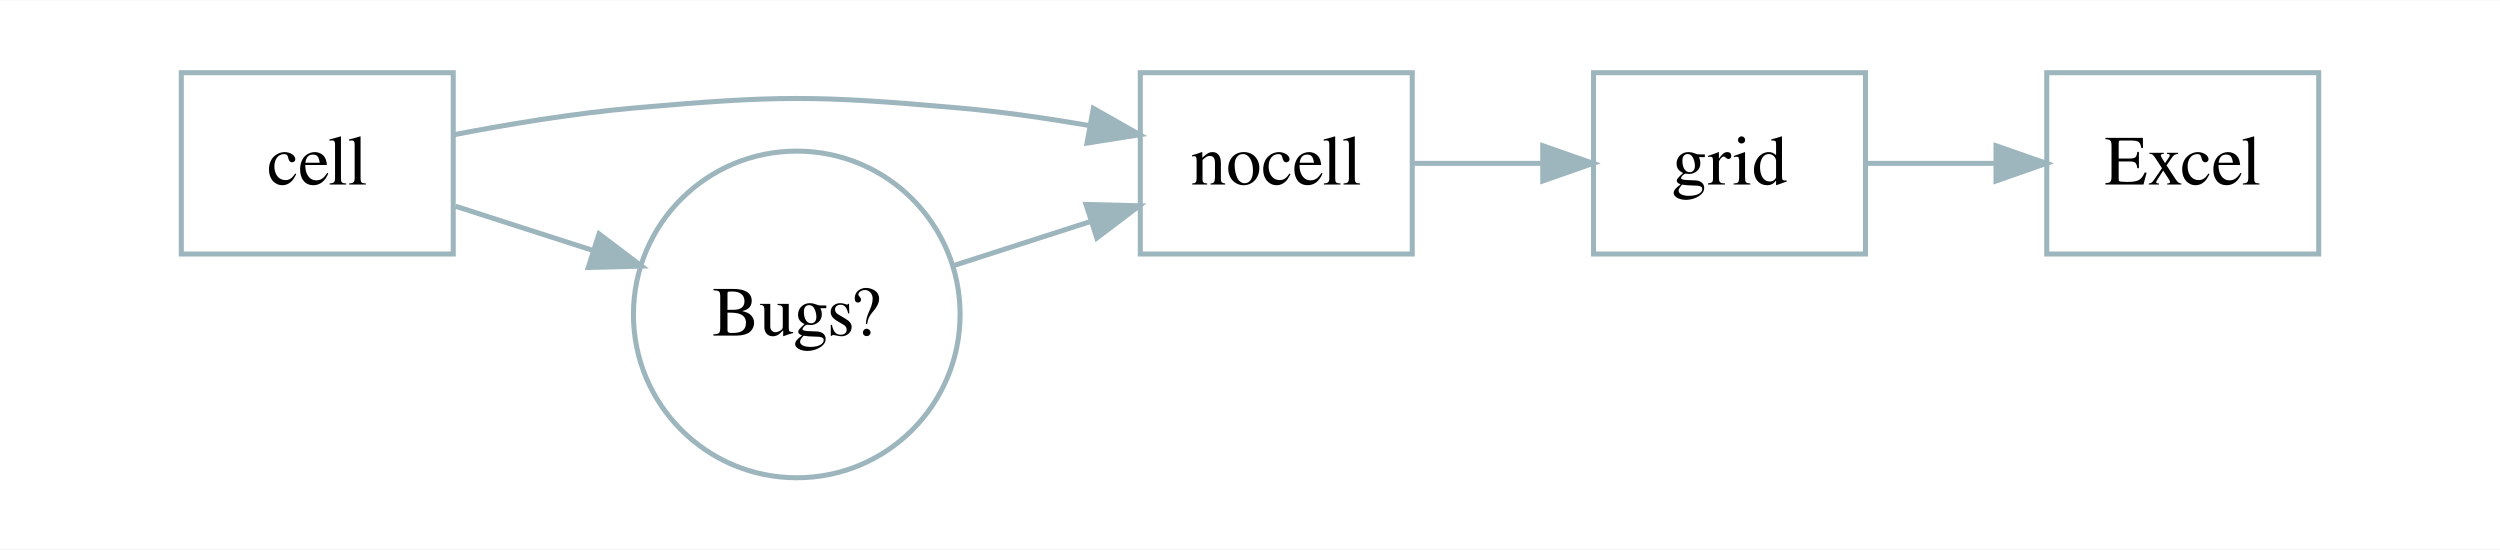
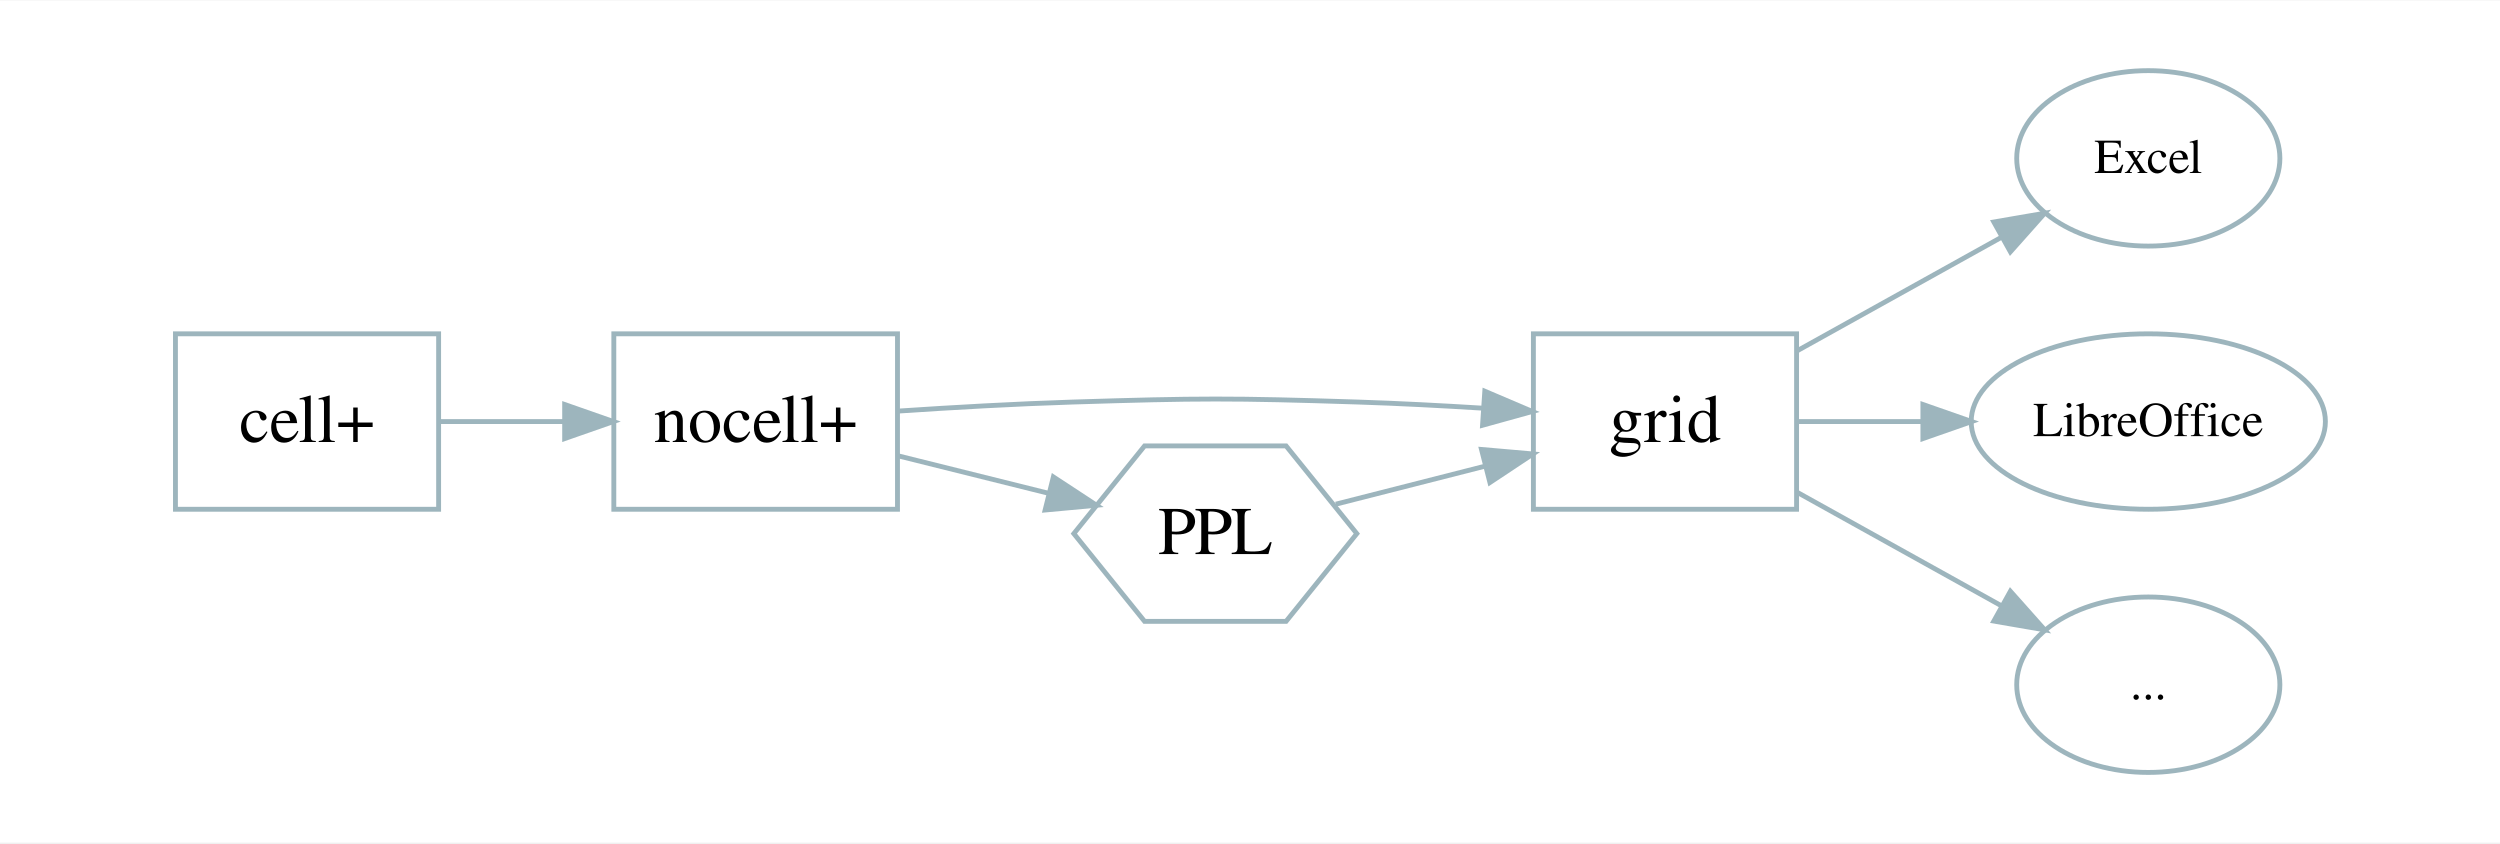
- <svg xmlns="http://www.w3.org/2000/svg" width="496pt" height="109pt" viewBox="0.00 0.00 496.43 109.02">
-   <g id="graph0" class="graph" transform="scale(1 1) rotate(0) translate(36 94.6155)">
-     <polygon fill="white" stroke="none" points="-36,14.4 -36,-94.615 460.431,-94.615 460.431,14.4 -36,14.4" />
+ <svg xmlns="http://www.w3.org/2000/svg" width="513pt" height="173pt" viewBox="0.00 0.00 512.97 172.80">
+   <g id="graph0" class="graph" transform="scale(1 1) rotate(0) translate(36 158.4)">
+     <polygon fill="white" stroke="none" points="-36,14.4 -36,-158.4 476.972,-158.4 476.972,14.4 -36,14.4" />
    <g id="node1" class="node">
-       <polygon fill="none" stroke="#9db5bd" points="54,-80.216 0,-80.216 0,-44.215 54,-44.215 54,-80.216" />
-       <text text-anchor="middle" x="27" y="-58.016" font-family="Times,serif" font-size="14.00">cell</text>
+       <polygon fill="none" stroke="#9db5bd" points="54,-90 0,-90 0,-54 54,-54 54,-90" />
+       <text text-anchor="middle" x="27" y="-67.8" font-family="Times,serif" font-size="14.00">cell+</text>
    </g>
    <g id="node2" class="node">
-       <polygon fill="none" stroke="#9db5bd" points="244.431,-80.216 190.431,-80.216 190.431,-44.215 244.431,-44.215 244.431,-80.216" />
-       <text text-anchor="middle" x="217.431" y="-58.016" font-family="Times,serif" font-size="14.00">nocell</text>
+       <polygon fill="none" stroke="#9db5bd" points="148.154,-90 89.949,-90 89.949,-54 148.154,-54 148.154,-90" />
+       <text text-anchor="middle" x="119.051" y="-67.8" font-family="Times,serif" font-size="14.00">nocell+</text>
    </g>
    <g id="edge1" class="edge">
-       <path fill="none" stroke="#9db5bd" d="M54.11,-67.898C65.128,-70.021 78.13,-72.171 90,-73.216 118.526,-75.726 125.905,-75.726 154.431,-73.216 162.87,-72.473 171.881,-71.172 180.344,-69.718" />
-       <polygon fill="#9db5bd" stroke="#9db5bd" points="181.112,-73.136 190.321,-67.898 179.855,-66.25 181.112,-73.136" />
+       <path fill="none" stroke="#9db5bd" d="M54.047,-72C62.023,-72 70.973,-72 79.594,-72" />
+       <polygon fill="#9db5bd" stroke="#9db5bd" points="79.86,-75.5 89.859,-72 79.859,-68.5 79.86,-75.5" />
+     </g>
+     <g id="node3" class="node">
+       <polygon fill="none" stroke="#9db5bd" points="332.635,-90 278.635,-90 278.635,-54 332.635,-54 332.635,-90" />
+       <text text-anchor="middle" x="305.635" y="-67.8" font-family="Times,serif" font-size="14.00">grid</text>
+     </g>
+     <g id="edge2" class="edge">
+       <path fill="none" stroke="#9db5bd" d="M148.411,-74.153C159.533,-74.897 172.409,-75.635 184.103,-76 210.104,-76.811 216.634,-76.838 242.635,-76 250.989,-75.731 259.967,-75.258 268.425,-74.73" />
+       <polygon fill="#9db5bd" stroke="#9db5bd" points="268.661,-78.222 278.407,-74.067 268.198,-71.237 268.661,-78.222" />
+     </g>
+     <g id="node4" class="node">
+       <polygon fill="none" stroke="#9db5bd" points="242.403,-49 227.886,-67 198.852,-67 184.334,-49 198.852,-31 227.886,-31 242.403,-49" />
+       <text text-anchor="middle" x="213.369" y="-44.8" font-family="Times,serif" font-size="14.00">PPL</text>
+     </g>
+     <g id="edge3" class="edge">
+       <path fill="none" stroke="#9db5bd" d="M148.251,-64.974C158.034,-62.537 169.093,-59.782 179.237,-57.255" />
+       <polygon fill="#9db5bd" stroke="#9db5bd" points="180.138,-60.637 188.995,-54.823 178.445,-53.845 180.138,-60.637" />
    </g>
    <g id="node5" class="node">
-       <ellipse fill="none" stroke="#9db5bd" cx="122.215" cy="-32.215" rx="32.432" ry="32.432" />
-       <text text-anchor="middle" x="122.215" y="-28.015" font-family="Times,serif" font-size="14.00">Bugs?</text>
+       <ellipse fill="none" stroke="#9db5bd" cx="404.804" cy="-126" rx="27" ry="18" />
+       <text text-anchor="middle" x="404.804" y="-123" font-family="Times,serif" font-size="10.00">Excel</text>
+     </g>
+     <g id="edge5" class="edge">
+       <path fill="none" stroke="#9db5bd" d="M332.675,-86.471C345.646,-93.68 361.373,-102.42 374.737,-109.847" />
+       <polygon fill="#9db5bd" stroke="#9db5bd" points="373.107,-112.945 383.549,-114.744 376.508,-106.827 373.107,-112.945" />
+     </g>
+     <g id="node6" class="node">
+       <ellipse fill="none" stroke="#9db5bd" cx="404.804" cy="-72" rx="36.338" ry="18" />
+       <text text-anchor="middle" x="404.804" y="-69" font-family="Times,serif" font-size="10.00">LibreOffice</text>
+     </g>
+     <g id="edge6" class="edge">
+       <path fill="none" stroke="#9db5bd" d="M332.675,-72C340.594,-72 349.54,-72 358.349,-72" />
+       <polygon fill="#9db5bd" stroke="#9db5bd" points="358.556,-75.5 368.556,-72 358.556,-68.5 358.556,-75.5" />
+     </g>
+     <g id="node7" class="node">
+       <ellipse fill="none" stroke="#9db5bd" cx="404.804" cy="-18" rx="27" ry="18" />
+       <text text-anchor="middle" x="404.804" y="-15" font-family="Times,serif" font-size="10.00">...</text>
+     </g>
+     <g id="edge7" class="edge">
+       <path fill="none" stroke="#9db5bd" d="M332.675,-57.529C345.646,-50.32 361.373,-41.58 374.737,-34.153" />
+       <polygon fill="#9db5bd" stroke="#9db5bd" points="376.508,-37.173 383.549,-29.256 373.107,-31.055 376.508,-37.173" />
    </g>
    <g id="edge4" class="edge">
-       <path fill="none" stroke="#9db5bd" d="M54.462,-53.699C62.922,-50.977 72.477,-47.901 81.658,-44.946" />
-       <polygon fill="#9db5bd" stroke="#9db5bd" points="82.958,-48.205 91.405,-41.809 80.814,-41.541 82.958,-48.205" />
-     </g>
-     <g id="node3" class="node">
-       <polygon fill="none" stroke="#9db5bd" points="334.431,-80.216 280.431,-80.216 280.431,-44.215 334.431,-44.215 334.431,-80.216" />
-       <text text-anchor="middle" x="307.431" y="-58.016" font-family="Times,serif" font-size="14.00">grid</text>
-     </g>
-     <g id="edge2" class="edge">
-       <path fill="none" stroke="#9db5bd" d="M244.834,-62.215C252.824,-62.215 261.742,-62.215 270.255,-62.215" />
-       <polygon fill="#9db5bd" stroke="#9db5bd" points="270.35,-65.716 280.35,-62.215 270.35,-58.716 270.35,-65.716" />
-     </g>
-     <g id="node4" class="node">
-       <polygon fill="none" stroke="#9db5bd" points="424.431,-80.216 370.431,-80.216 370.431,-44.215 424.431,-44.215 424.431,-80.216" />
-       <text text-anchor="middle" x="397.431" y="-58.016" font-family="Times,serif" font-size="14.00">Excel</text>
-     </g>
-     <g id="edge3" class="edge">
-       <path fill="none" stroke="#9db5bd" d="M334.834,-62.215C342.824,-62.215 351.742,-62.215 360.255,-62.215" />
-       <polygon fill="#9db5bd" stroke="#9db5bd" points="360.35,-65.716 370.35,-62.215 360.35,-58.716 360.35,-65.716" />
-     </g>
-     <g id="edge5" class="edge">
-       <path fill="none" stroke="#9db5bd" d="M153.223,-41.873C161.978,-44.691 171.632,-47.797 180.703,-50.717" />
-       <polygon fill="#9db5bd" stroke="#9db5bd" points="179.657,-54.057 190.248,-53.789 181.801,-47.394 179.657,-54.057" />
+       <path fill="none" stroke="#9db5bd" d="M238.085,-55.043C247.409,-57.419 258.321,-60.199 268.58,-62.813" />
+       <polygon fill="#9db5bd" stroke="#9db5bd" points="267.983,-66.273 278.538,-65.35 269.712,-59.489 267.983,-66.273" />
    </g>
  </g>
</svg>
